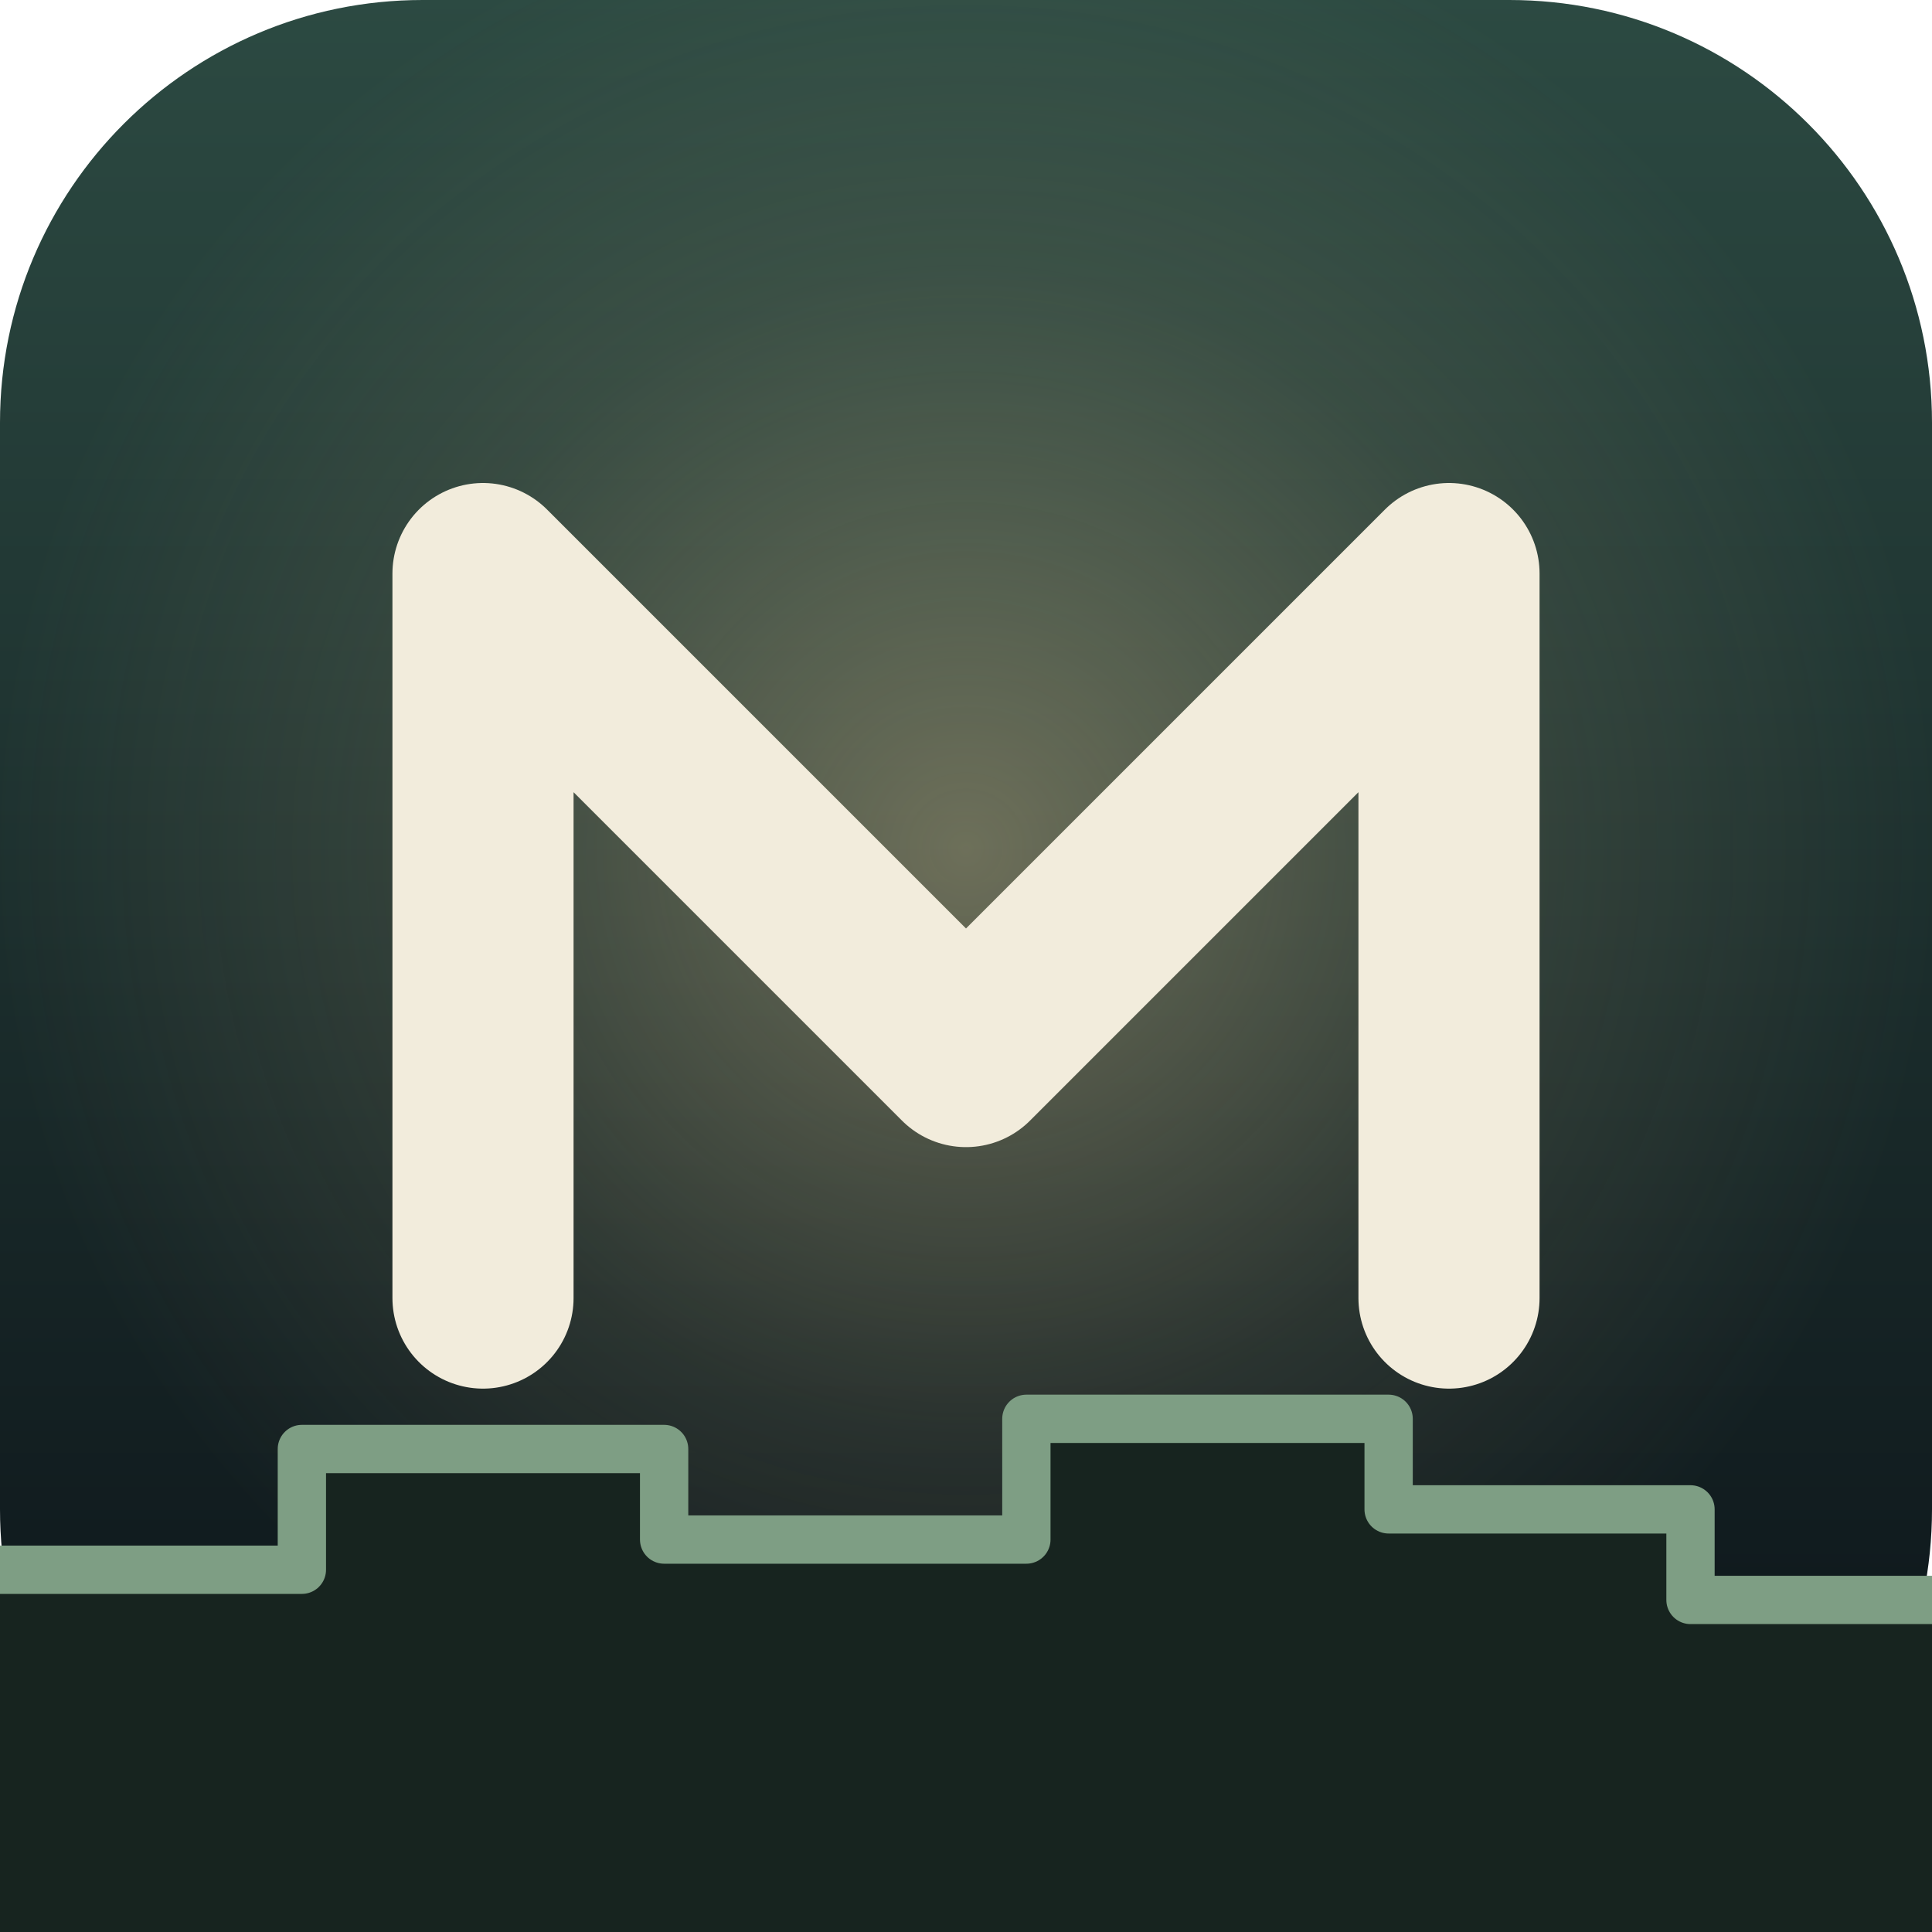
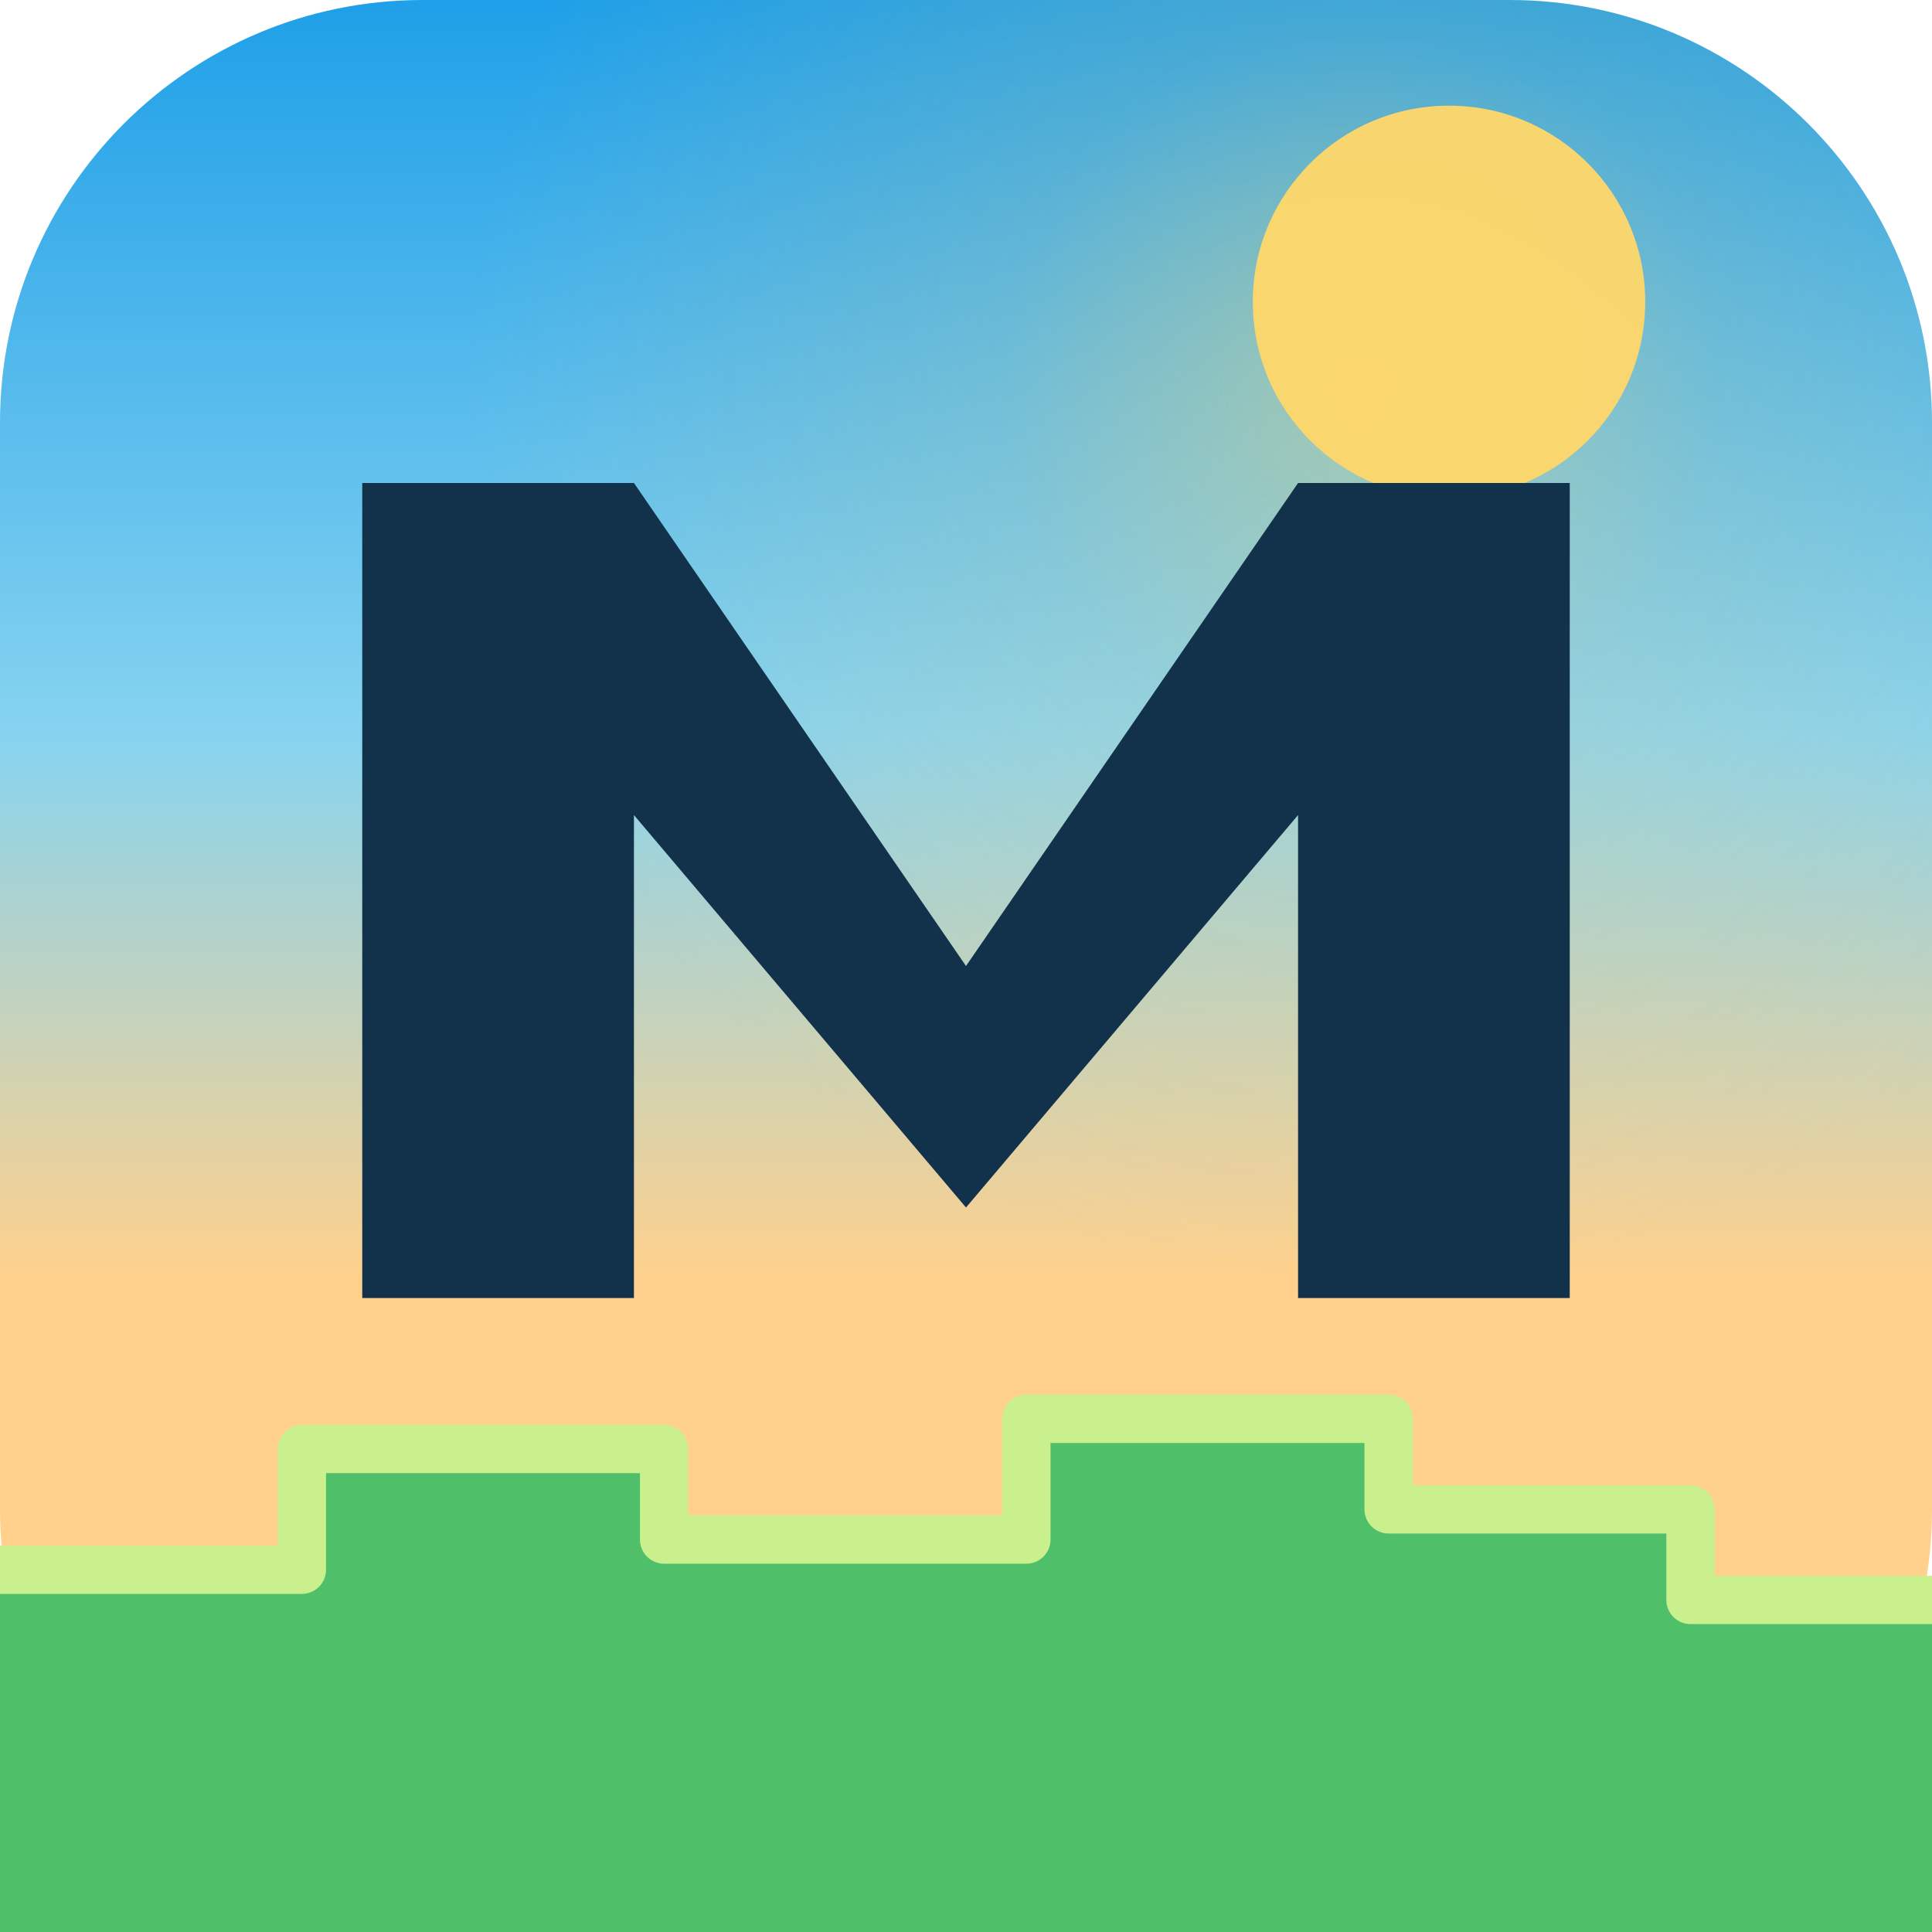
<svg xmlns="http://www.w3.org/2000/svg" viewBox="0 0 64 64">
  <defs>
    <linearGradient id="sky" x1="0" y1="0" x2="0" y2="1">
-       <stop offset="0" stop-color="#2c4a42" />
-       <stop offset="1" stop-color="#0a1016" />
+       <stop offset="0" stop-color="#1e9fe8" />
+       <stop offset="0.38" stop-color="#86d3f0" />
+       <stop offset="0.66" stop-color="#ffd18c" />
+       <stop offset="1" stop-color="#ffd18c" />
    </linearGradient>
-     <radialGradient id="halo" cx="0.5" cy="0.44" r="0.5">
-       <stop offset="0" stop-color="#f0d6a0" stop-opacity="0.38" />
-       <stop offset="0.6" stop-color="#f0d6a0" stop-opacity="0.1" />
-       <stop offset="1" stop-color="#f0d6a0" stop-opacity="0" />
+     <radialGradient id="glow" cx="0.703" cy="0.203" r="0.46">
+       <stop offset="0" stop-color="#ffd76a" stop-opacity="0.45" />
+       <stop offset="0.4" stop-color="#ffcf6b" stop-opacity="0.16" />
+       <stop offset="1" stop-color="#ffcf6b" stop-opacity="0" />
    </radialGradient>
  </defs>
  <rect width="64" height="64" rx="14" fill="url(#sky)" />
-   <rect width="64" height="64" rx="14" fill="url(#halo)" />
-   <path d="M0 52H10V48H22V51H34V47H46V50H56V53H64V64H0Z" fill="#17241f" />
-   <path d="M0 52H10V48H22V51H34V47H46V50H56V53H64" fill="none" stroke="#7e9e84" stroke-width="1.6" stroke-linejoin="round" />
-   <path d="M16 43V19L32 35L48 19V43" fill="none" stroke="#f2ecdc" stroke-width="6" stroke-linecap="round" stroke-linejoin="round" />
+   <rect width="64" height="64" rx="14" fill="url(#glow)" />
+   <circle cx="48" cy="10" r="6.5" fill="#ffd76a" opacity="0.95" />
+   <path d="M0 52H10V48H22V51H34V47H46V50H56V53H64V64H0Z" fill="#4fbf6a" />
+   <path d="M0 52H10V48H22V51H34V47H46V50H56V53H64" fill="none" stroke="#c9f08c" stroke-width="1.6" stroke-linejoin="round" />
+   <path d="M12 43V16H21L32 32L43 16H52V43H43V27L32 40L21 27V43Z" fill="#12324b" />
</svg>
